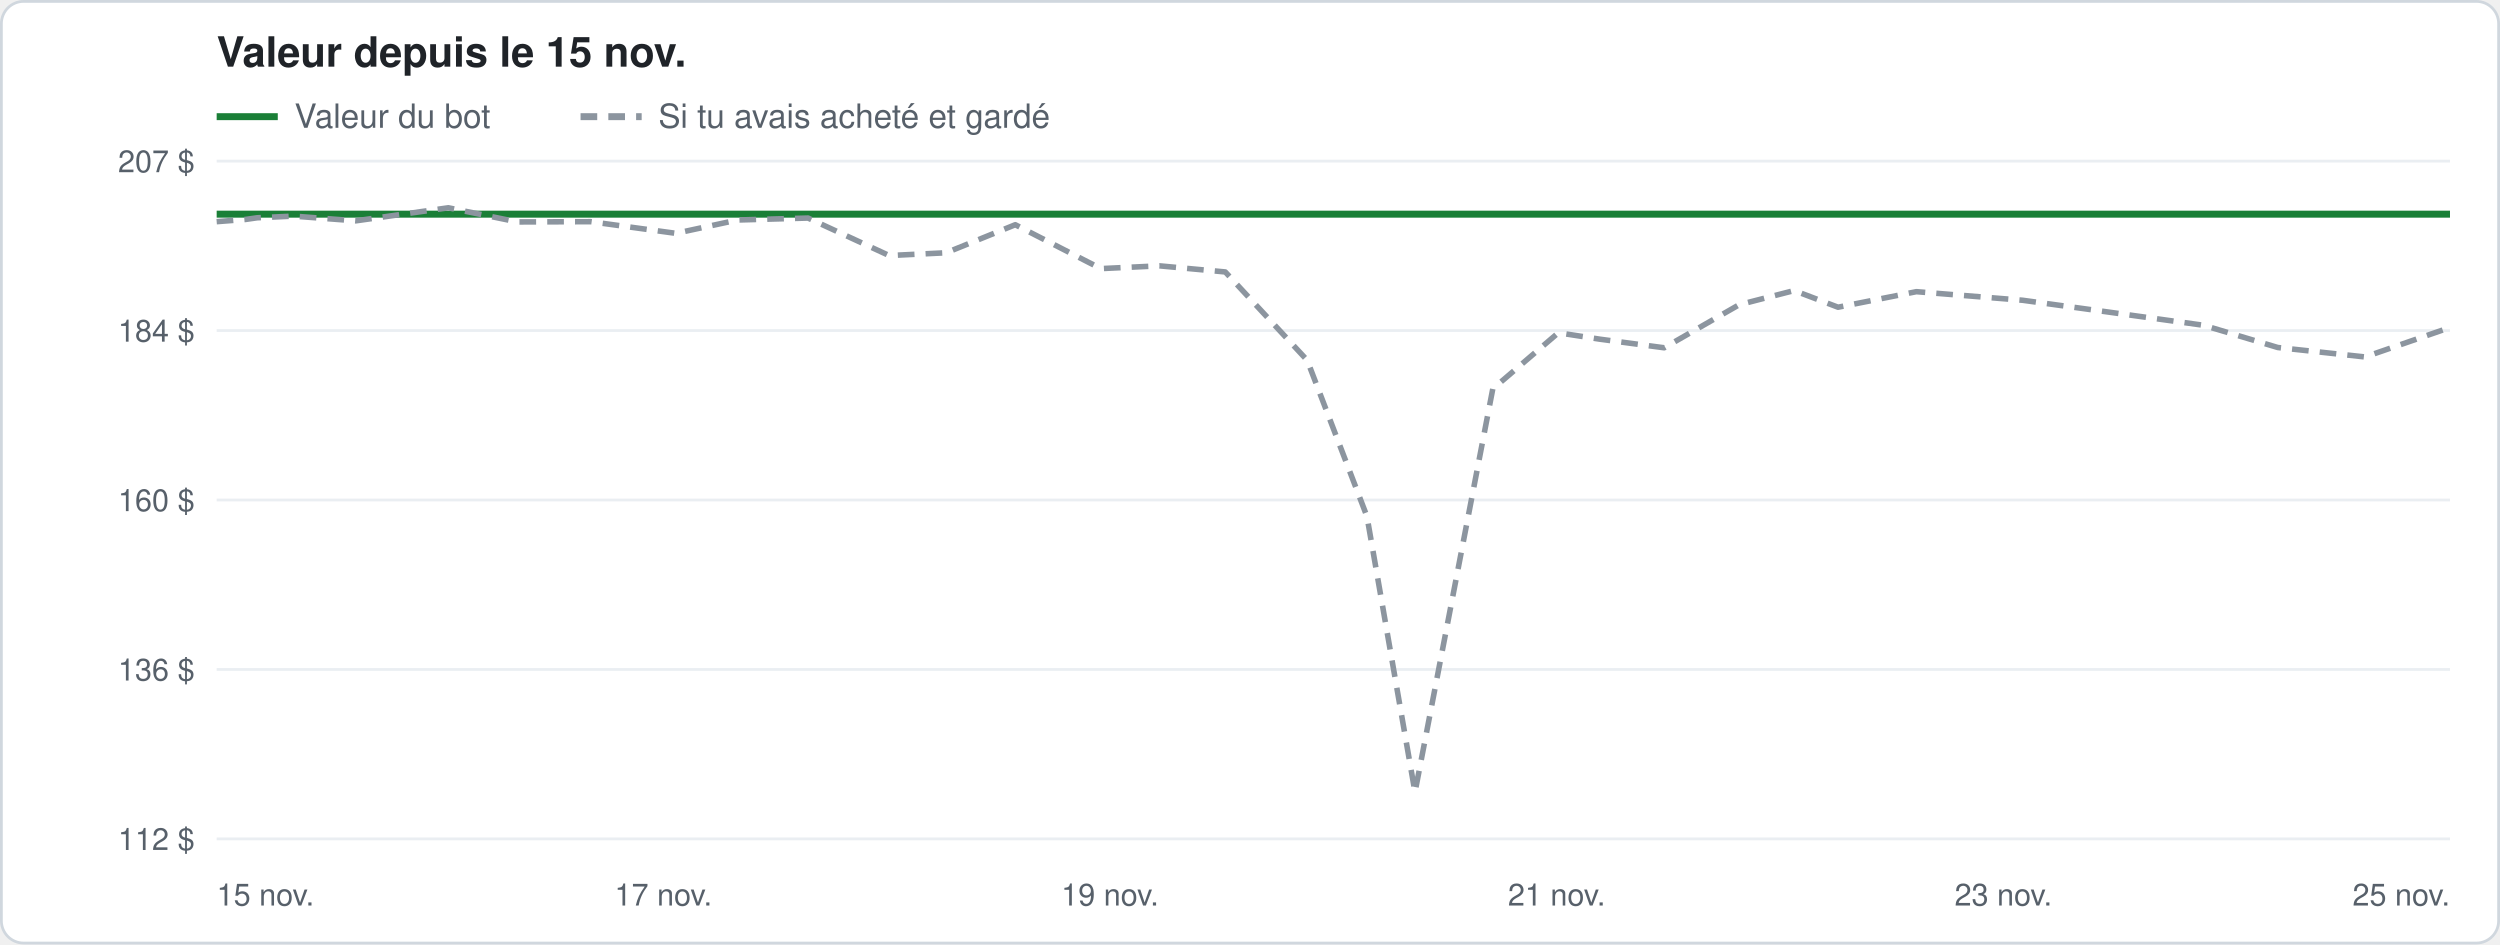
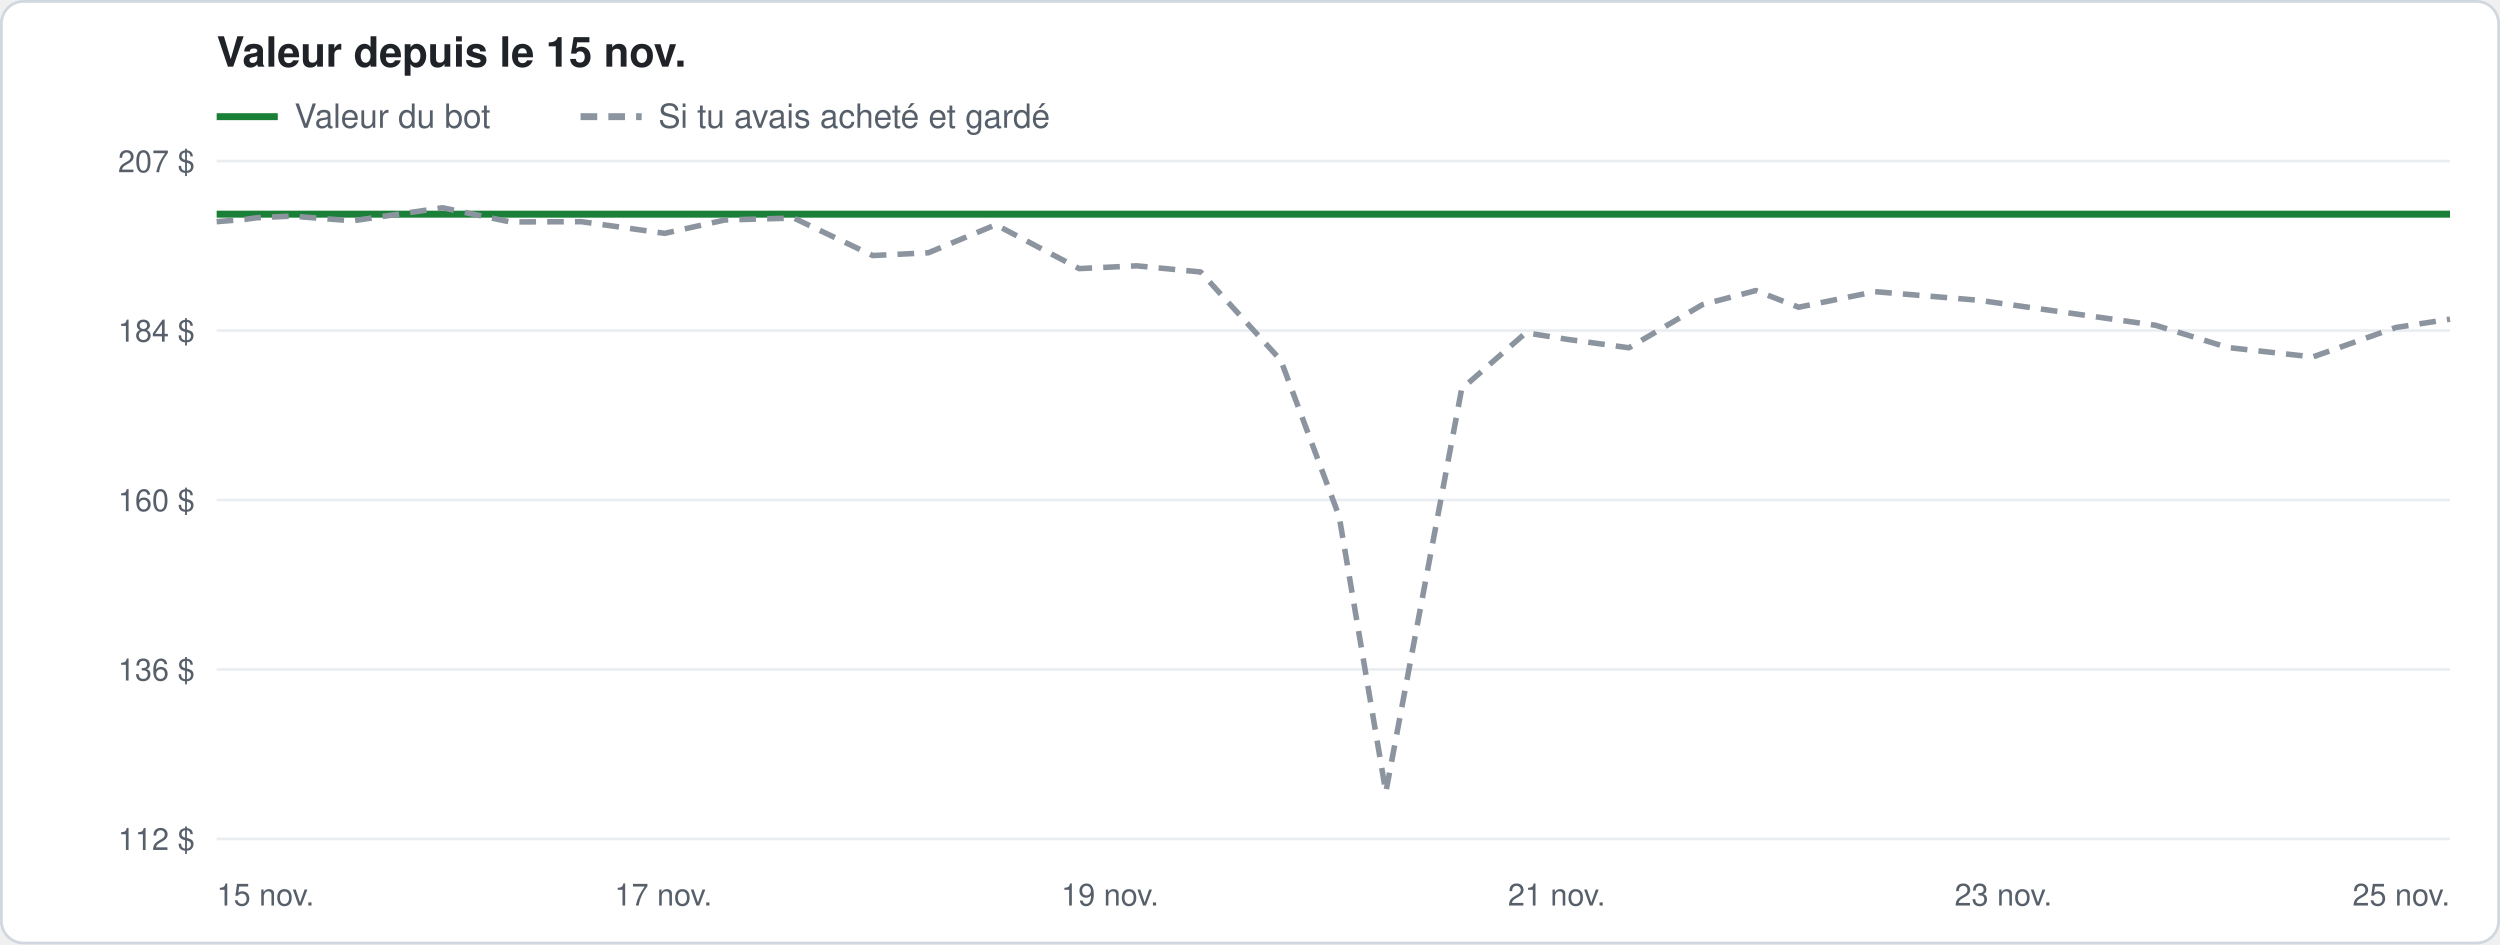
<svg xmlns="http://www.w3.org/2000/svg" width="900" height="340" viewBox="0 0 900 340" font-family="-apple-system, Segoe UI, Helvetica, Arial, sans-serif">
  <rect x="0.5" y="0.5" width="899" height="339" rx="8" fill="#ffffff" stroke="#d0d7de" />
  <text x="78" y="24" font-size="15" font-weight="600" fill="#1f2328">Valeur depuis le 15 nov.</text>
  <line x1="78" y1="42" x2="100" y2="42" stroke="#1a7f37" stroke-width="2.5" />
  <text x="106" y="46" font-size="12" fill="#57606a">Valeur du bot</text>
  <line x1="209" y1="42" x2="231" y2="42" stroke="#8c959f" stroke-width="2.5" stroke-dasharray="6 4" />
  <text x="237" y="46" font-size="12" fill="#57606a">Si tu avais acheté et gardé</text>
  <line x1="78" y1="302.0" x2="882" y2="302.0" stroke="#eaeef2" />
  <text x="70" y="306.0" font-size="11" fill="#57606a" text-anchor="end">112 $</text>
  <line x1="78" y1="241.0" x2="882" y2="241.0" stroke="#eaeef2" />
  <text x="70" y="245.0" font-size="11" fill="#57606a" text-anchor="end">136 $</text>
  <line x1="78" y1="180.0" x2="882" y2="180.0" stroke="#eaeef2" />
  <text x="70" y="184.0" font-size="11" fill="#57606a" text-anchor="end">160 $</text>
  <line x1="78" y1="119.0" x2="882" y2="119.0" stroke="#eaeef2" />
  <text x="70" y="123.0" font-size="11" fill="#57606a" text-anchor="end">184 $</text>
  <line x1="78" y1="58.0" x2="882" y2="58.0" stroke="#eaeef2" />
  <text x="70" y="62.0" font-size="11" fill="#57606a" text-anchor="end">207 $</text>
  <text x="78.0" y="326" font-size="11" fill="#57606a" text-anchor="start">15 nov.</text>
  <text x="238.8" y="326" font-size="11" fill="#57606a" text-anchor="middle">17 nov.</text>
  <text x="399.6" y="326" font-size="11" fill="#57606a" text-anchor="middle">19 nov.</text>
  <text x="560.4" y="326" font-size="11" fill="#57606a" text-anchor="middle">21 nov.</text>
  <text x="721.2" y="326" font-size="11" fill="#57606a" text-anchor="middle">23 nov.</text>
  <text x="882.0" y="326" font-size="11" fill="#57606a" text-anchor="end">25 nov.</text>
-   <polyline points="78.0,77.1 88.4,77.1 92.6,77.1 105.7,77.1 128.1,77.1 161.4,77.1 186.3,77.1 212.6,77.1 243.3,77.1 265.5,77.1 290.9,77.1 320.1,77.1 340.6,77.1 365.5,77.1 396.3,77.1 417.4,77.1 441.1,77.1 470.6,77.1 492.1,77.1 509.4,77.1 537.4,77.1 561.0,77.1 575.9,77.1 599.1,77.1 626.1,77.1 645.9,77.1 661.7,77.1 689.9,77.1 728.2,77.1 754.4,77.1 793.3,77.1 820.0,77.1 851.4,77.1 882.0,77.1" fill="none" stroke="#1a7f37" stroke-width="2.5" stroke-linejoin="round" />
-   <polyline points="78.0,79.8 88.4,79.0 92.6,78.4 105.7,77.8 128.1,79.5 161.4,74.8 186.3,79.9 212.6,79.8 243.3,84.0 265.5,79.2 290.9,78.5 320.1,92.0 340.6,91.0 365.5,80.9 396.3,96.7 417.4,95.7 441.1,97.9 470.6,129.7 492.1,185.9 509.4,285.2 537.4,140.0 561.0,119.8 575.9,122.1 599.1,125.2 626.1,109.7 645.9,104.6 661.7,110.6 689.9,105.0 728.2,108.1 754.4,111.7 793.3,117.1 820.0,125.1 851.4,128.5 882.0,117.9" fill="none" stroke="#8c959f" stroke-width="2" stroke-linejoin="round" stroke-dasharray="6 4" />
+   <polyline points="78.0,77.1 88.1,77.1 92.3,77.1 105.0,77.1 126.9,77.1 159.3,77.1 183.7,77.1 209.3,77.1 239.3,77.1 260.9,77.1 285.8,77.1 314.2,77.1 334.2,77.1 358.5,77.1 388.5,77.1 409.2,77.1 432.2,77.1 461.1,77.1 482.1,77.1 498.9,77.1 526.2,77.1 549.3,77.1 563.8,77.1 586.4,77.1 612.8,77.1 632.1,77.1 647.5,77.1 675.0,77.1 712.4,77.1 738.0,77.1 776.0,77.1 802.0,77.1 832.6,77.1 862.5,77.1 882.0,77.1" fill="none" stroke="#1a7f37" stroke-width="2.5" stroke-linejoin="round" />
+   <polyline points="78.0,79.8 88.1,79.0 92.3,78.4 105.0,77.8 126.9,79.5 159.3,74.8 183.7,79.9 209.3,79.8 239.3,84.0 260.9,79.2 285.8,78.5 314.2,92.0 334.2,91.0 358.5,80.9 388.5,96.7 409.2,95.7 432.2,97.9 461.1,129.7 482.1,185.9 498.9,285.2 526.2,140.0 549.3,119.8 563.8,122.1 586.4,125.2 612.8,109.7 632.1,104.6 647.5,110.6 675.0,105.0 712.4,108.1 738.0,111.7 776.0,117.1 802.0,125.1 832.6,128.5 862.5,117.9 882.0,114.9" fill="none" stroke="#8c959f" stroke-width="2" stroke-linejoin="round" stroke-dasharray="6 4" />
</svg>
